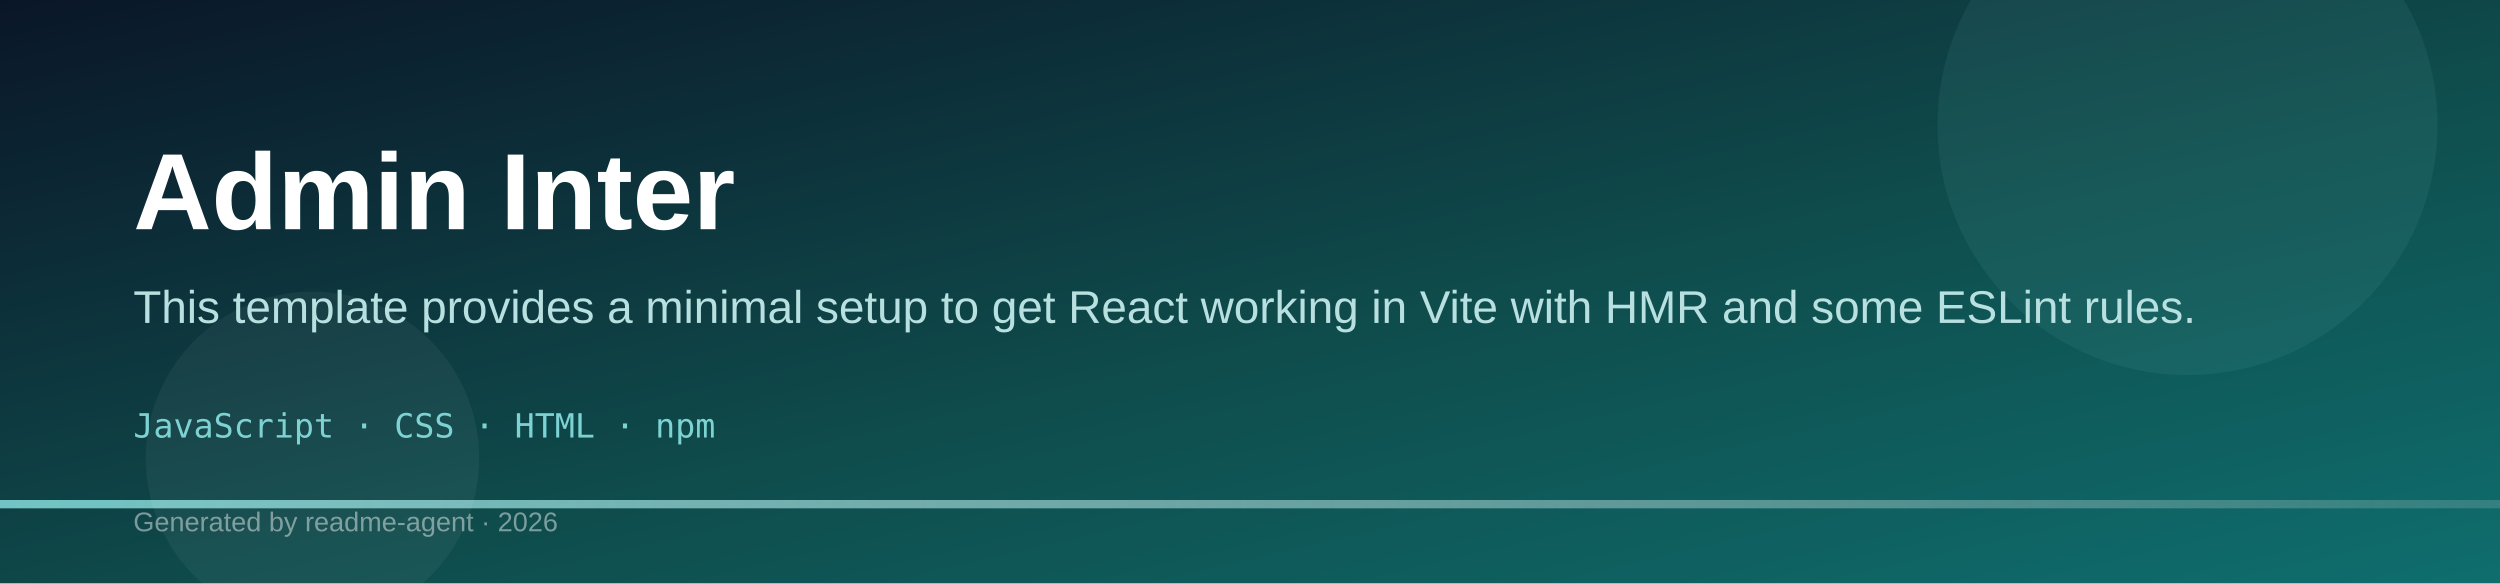
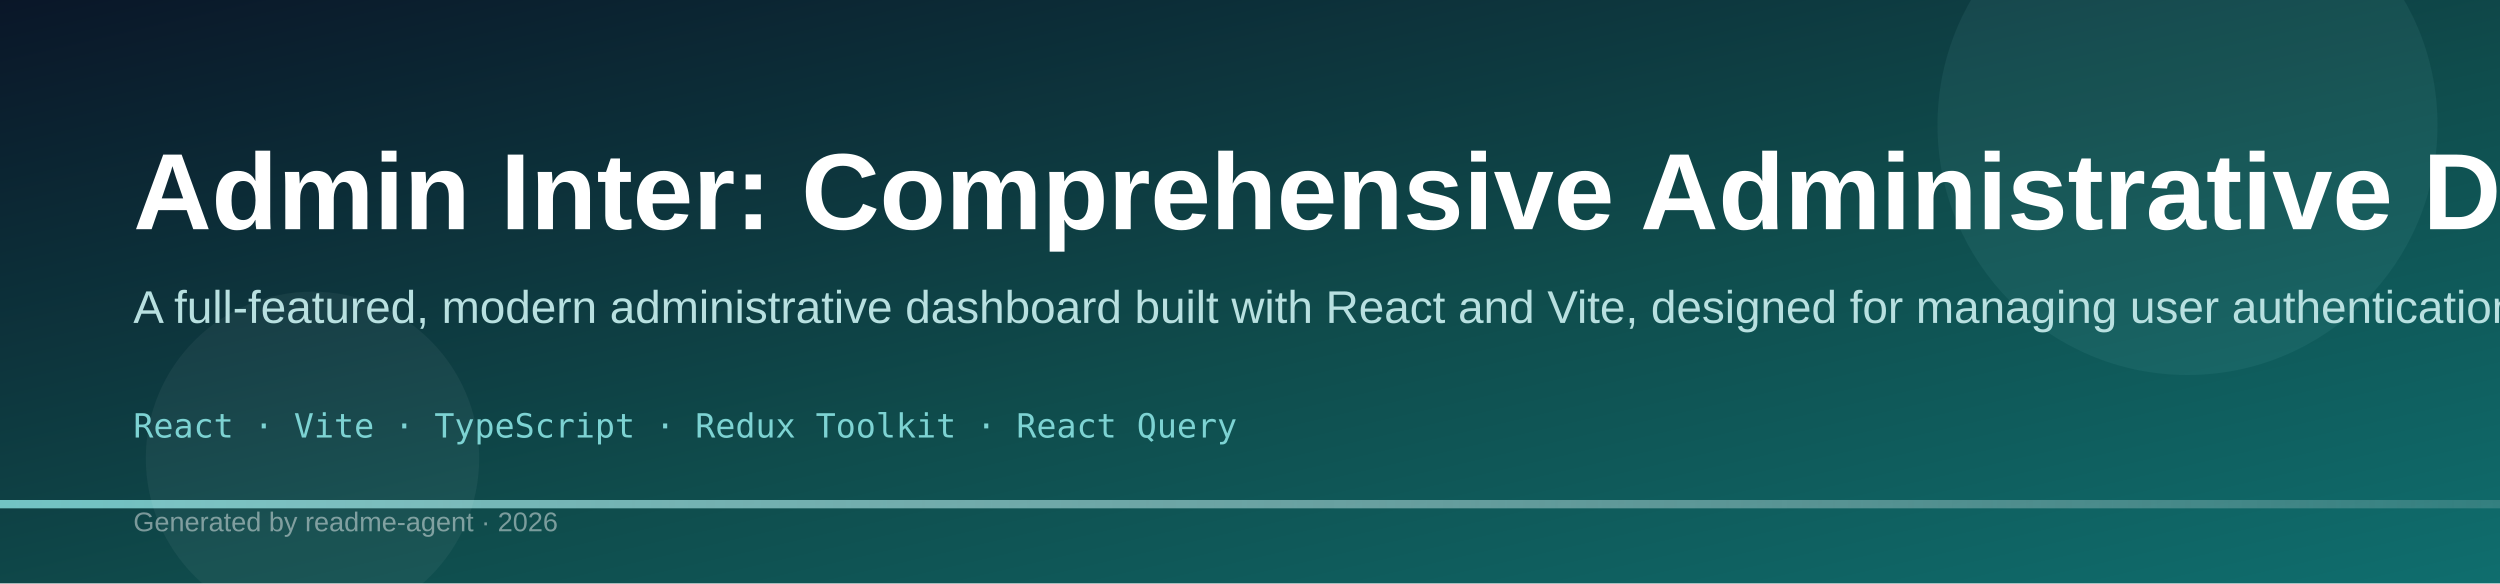
- <svg xmlns="http://www.w3.org/2000/svg" width="1200" height="280" viewBox="0 0 1200 280" role="img" aria-label="Admin Inter">
+ <svg xmlns="http://www.w3.org/2000/svg" width="1200" height="280" viewBox="0 0 1200 280" role="img" aria-label="Admin Inter: Comprehensive Administrative Dashboard">
  <defs>
    <linearGradient id="bg" x1="0%" y1="0%" x2="100%" y2="100%">
      <stop offset="0%" stop-color="#0a1628" />
      <stop offset="55%" stop-color="#0f4c4c" />
      <stop offset="100%" stop-color="#0f6e6e" />
    </linearGradient>
    <linearGradient id="accent" x1="0%" y1="0%" x2="100%" y2="0%">
      <stop offset="0%" stop-color="#7dd3d3" stop-opacity="0.9" />
      <stop offset="100%" stop-color="#ffffff" stop-opacity="0.15" />
    </linearGradient>
  </defs>
  <rect width="1200" height="280" fill="url(#bg)" />
  <rect x="0" y="240" width="1200" height="4" fill="url(#accent)" />
  <circle cx="1050" cy="60" r="120" fill="#7dd3d3" fill-opacity="0.08" />
  <circle cx="150" cy="220" r="80" fill="#ffffff" fill-opacity="0.05" />
-   <text x="64" y="110" fill="#ffffff" font-family="Segoe UI, Arial, sans-serif" font-size="52" font-weight="700">Admin Inter</text>
-   <text x="64" y="155" fill="#b8e0e0" font-family="Segoe UI, Arial, sans-serif" font-size="22">This template provides a minimal setup to get React working in Vite with HMR and some ESLint rules.</text>
-   <text x="64" y="210" fill="#7dd3d3" font-family="Consolas, monospace" font-size="16">JavaScript · CSS · HTML · npm</text>
+   <text x="64" y="110" fill="#ffffff" font-family="Segoe UI, Arial, sans-serif" font-size="52" font-weight="700">Admin Inter: Comprehensive Administrative Dashboard</text>
+   <text x="64" y="155" fill="#b8e0e0" font-family="Segoe UI, Arial, sans-serif" font-size="22">A full-featured, modern administrative dashboard built with React and Vite, designed for managing user authentication, m</text>
+   <text x="64" y="210" fill="#7dd3d3" font-family="Consolas, monospace" font-size="16">React · Vite · TypeScript · Redux Toolkit · React Query</text>
  <text x="64" y="255" fill="#ffffff" fill-opacity="0.45" font-family="Segoe UI, Arial, sans-serif" font-size="13">Generated by readme-agent · 2026</text>
</svg>
